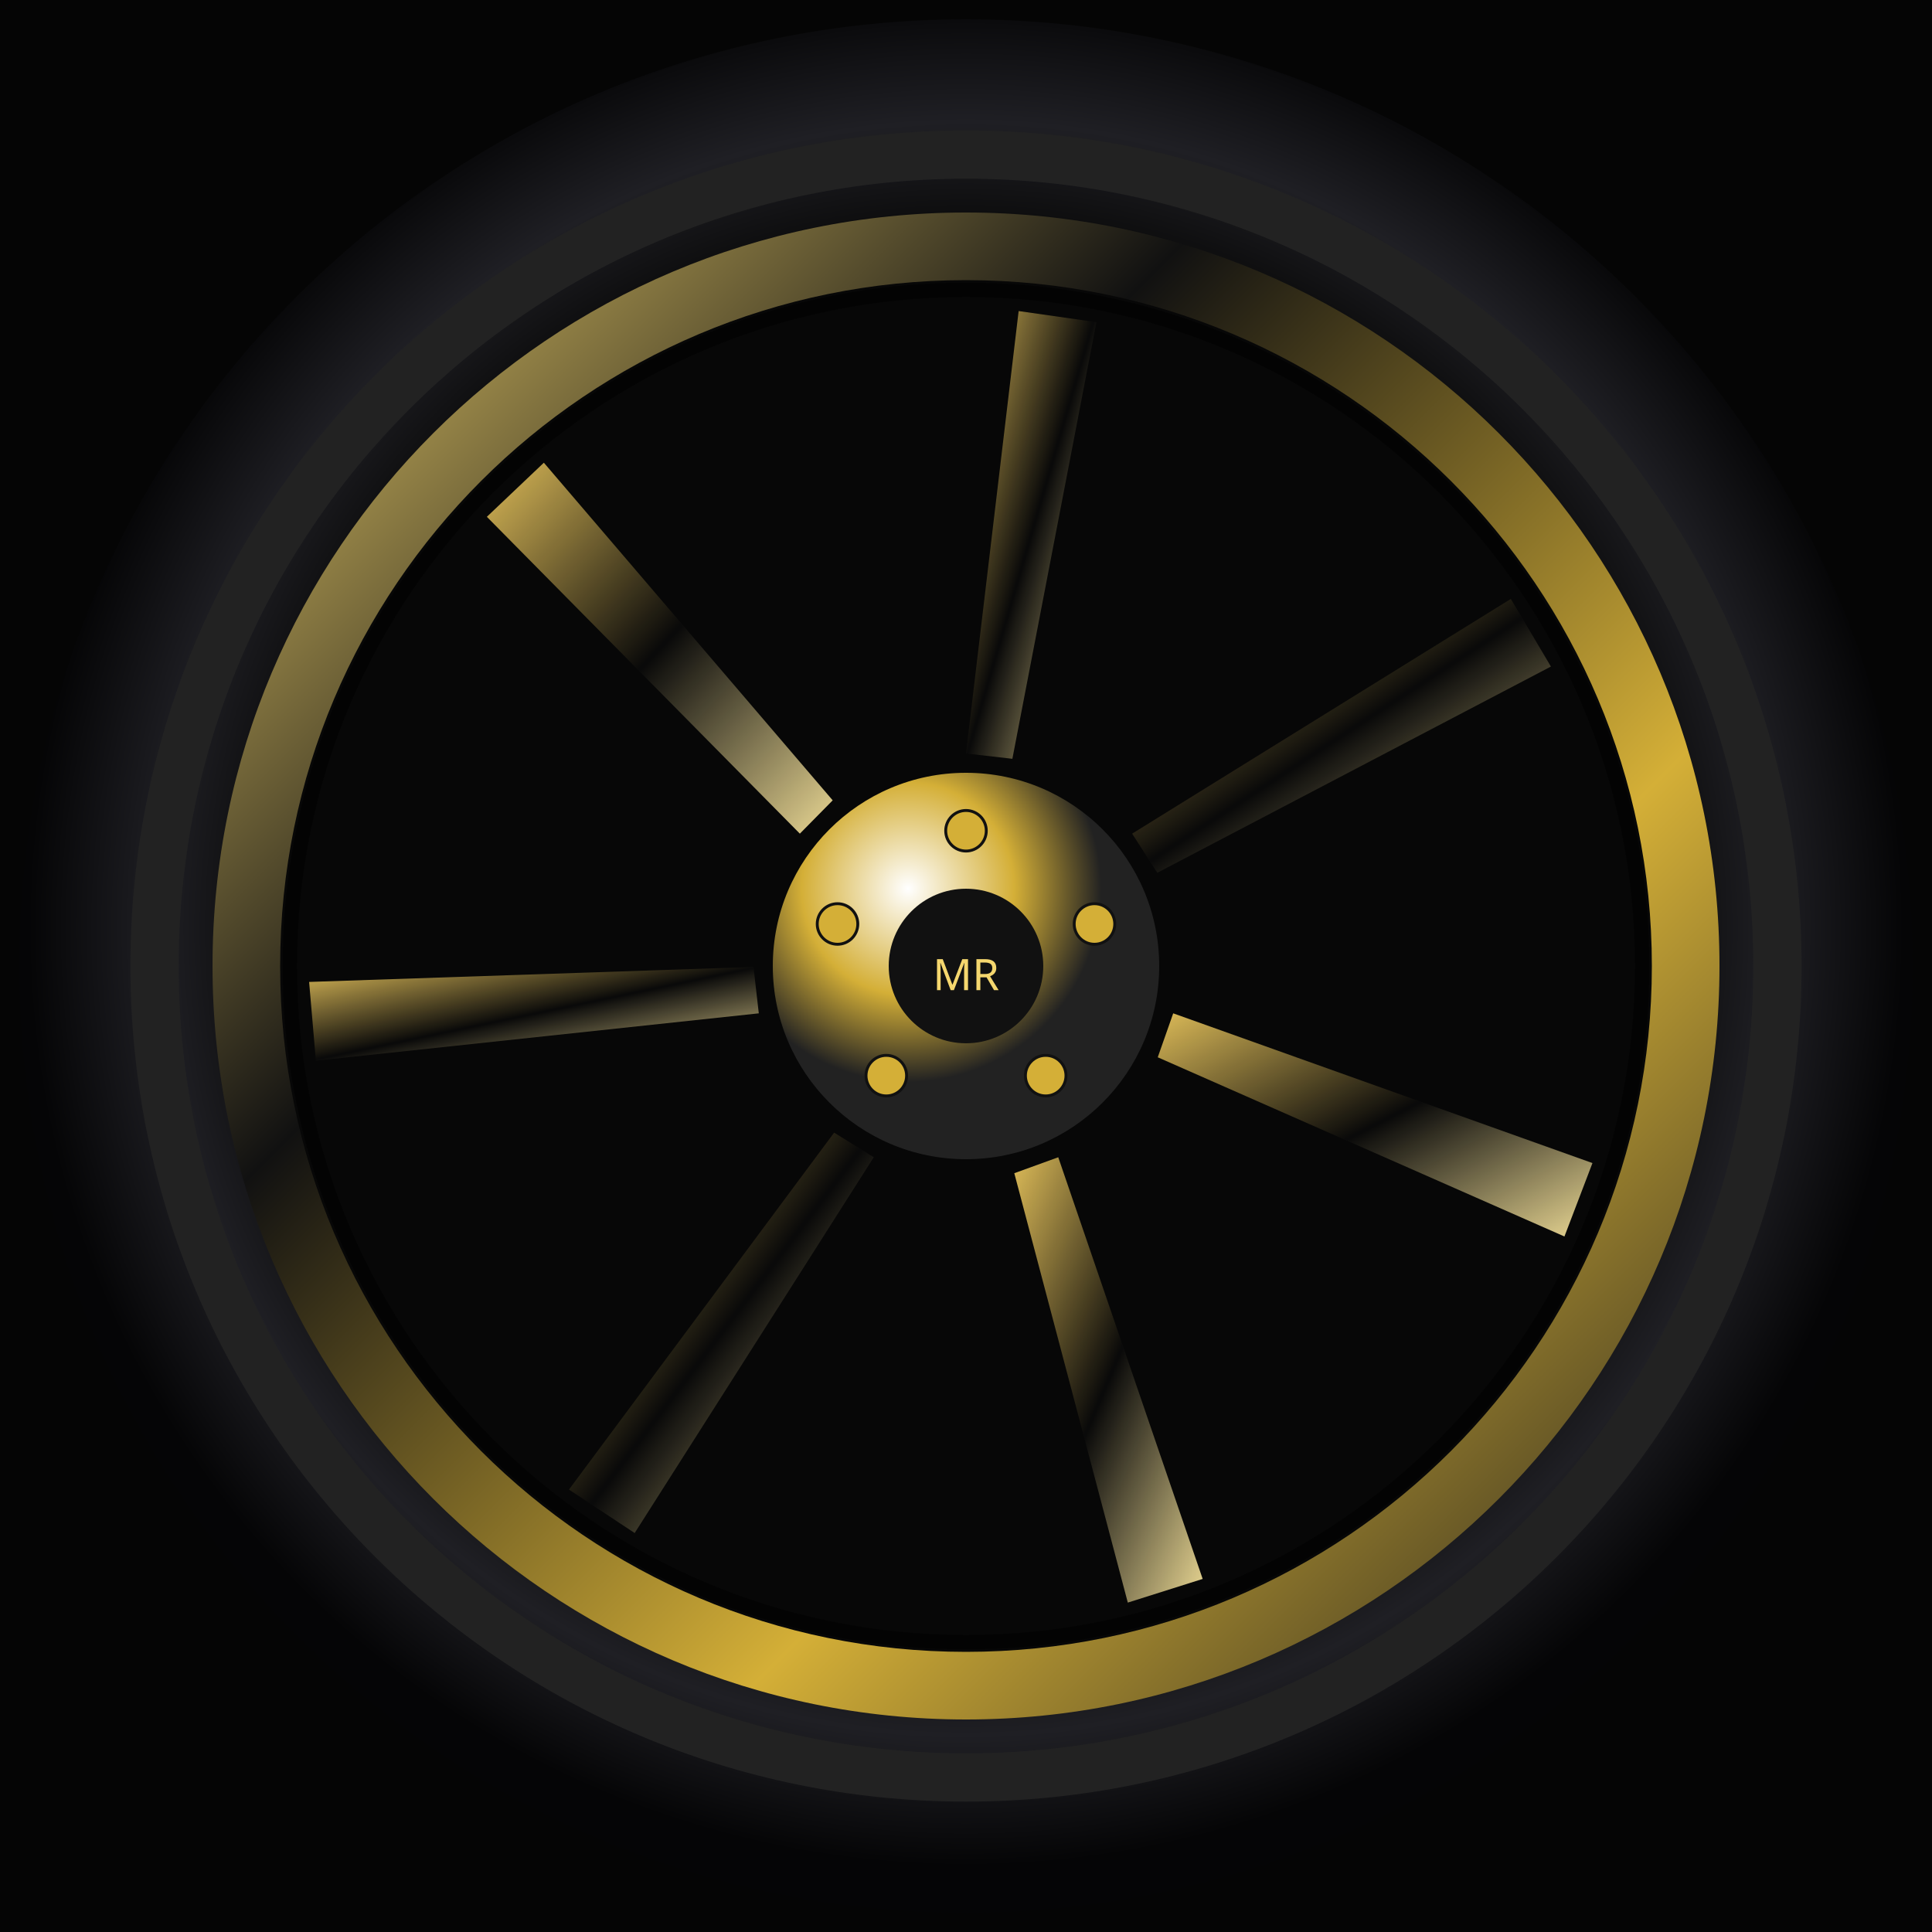
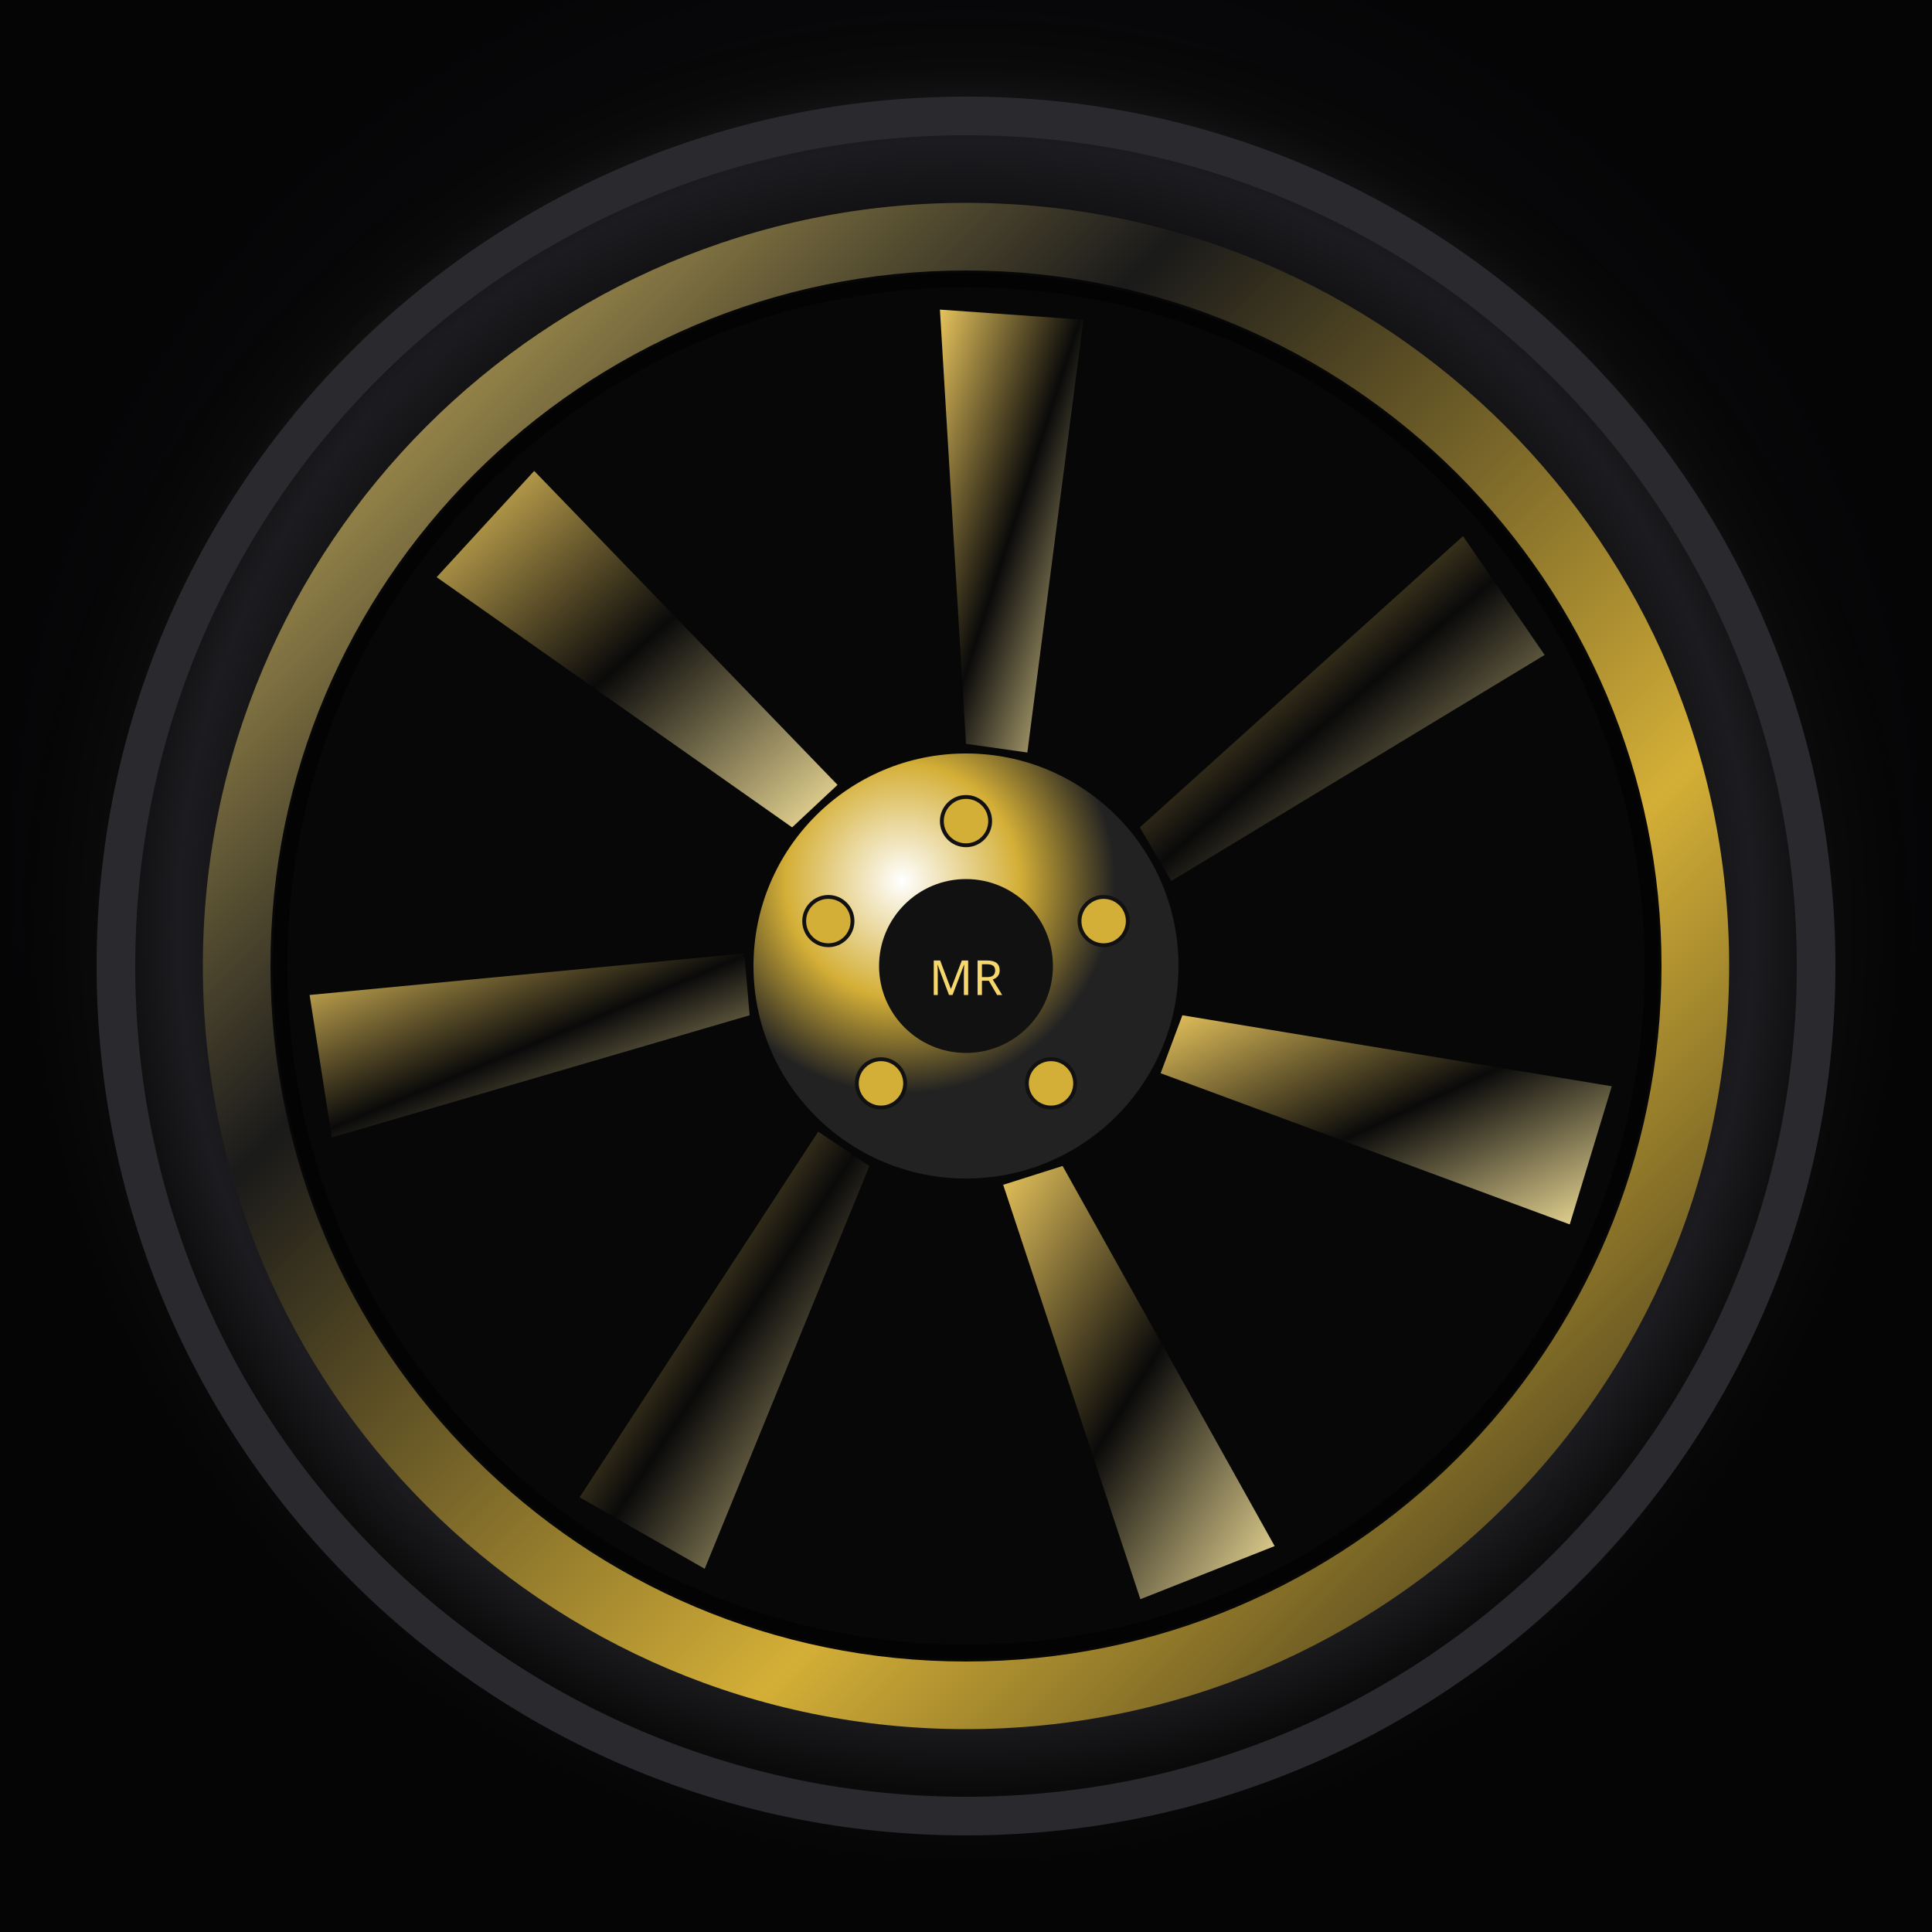
<svg xmlns="http://www.w3.org/2000/svg" viewBox="0 0 400 400" role="img" aria-label="Black gold blade rim">
  <defs>
+     <radialGradient id="bld-bg" cx="50%" cy="45%">
+       <stop offset="0%" stop-color="#1a1424" />
+       <stop offset="100%" stop-color="#050506" />
+     </radialGradient>
    <radialGradient id="bld-tire" cx="50%" cy="48%">
-       <stop offset="74%" stop-color="#0a0a0a" />
-       <stop offset="86%" stop-color="#1f1f24" />
+       <stop offset="70%" stop-color="#070707" />
+       <stop offset="84%" stop-color="#1c1c20" />
+       <stop offset="92%" stop-color="#0a0a0a" />
      <stop offset="100%" stop-color="#050506" />
    </radialGradient>
    <linearGradient id="bld-lip" x1="0" y1="0" x2="1" y2="1">
      <stop offset="0%" stop-color="#f5d76e" />
-       <stop offset="33%" stop-color="#111111" />
+       <stop offset="33%" stop-color="#1a1a1a" />
      <stop offset="67%" stop-color="#d4af37" />
-       <stop offset="100%" stop-color="#1a1a1a" />
+       <stop offset="100%" stop-color="#111" />
    </linearGradient>
    <linearGradient id="bld-spk" x1="0" y1="0" x2="1" y2="1">
      <stop offset="0%" stop-color="#e6c35c" />
      <stop offset="50%" stop-color="#0a0a0a" />
      <stop offset="100%" stop-color="#f4e19a" />
    </linearGradient>
    <radialGradient id="bld-cap" cx="35%" cy="30%">
      <stop offset="0%" stop-color="#ffffff" />
      <stop offset="55%" stop-color="#d4af37" />
      <stop offset="100%" stop-color="#222" />
    </radialGradient>
  </defs>
-   <rect width="400" height="400" fill="#050505" />
+   <rect width="400" height="400" fill="url(#bld-bg)" />
  <circle cx="200" cy="200" r="196" fill="url(#bld-tire)" />
-   <circle cx="200" cy="200" r="168" fill="none" stroke="#222" stroke-width="10" />
-   <circle cx="200" cy="200" r="156" fill="url(#bld-lip)" />
-   <circle cx="200" cy="200" r="142" fill="#070707" />
-   <circle cx="200" cy="200" r="140" fill="none" stroke="#000" stroke-width="3" opacity="0.5" />
-   <polygon points="200.0,156.0 209.6,157.1 227.0,66.7 210.9,64.4" fill="url(#bld-spk)" opacity="0.95" />
-   <polygon points="234.4,172.6 239.6,180.7 321.1,138.0 312.8,124.0" fill="url(#bld-spk)" opacity="0.95" />
-   <polygon points="242.9,209.8 239.7,218.9 323.9,256.0 329.7,240.8" fill="url(#bld-spk)" opacity="0.95" />
-   <polygon points="219.1,239.6 210.0,242.9 233.5,331.8 249.0,326.9" fill="url(#bld-spk)" opacity="0.95" />
-   <polygon points="180.9,239.6 172.7,234.5 117.8,308.4 131.4,317.4" fill="url(#bld-spk)" opacity="0.95" />
-   <polygon points="157.1,209.8 156.0,200.2 64.0,203.3 65.4,219.6" fill="url(#bld-spk)" opacity="0.95" />
-   <polygon points="165.6,172.6 172.4,165.7 112.6,95.8 100.8,107.0" fill="url(#bld-spk)" opacity="0.95" />
-   <circle cx="200" cy="200" r="40" fill="url(#bld-cap)" />
-   <circle cx="200" cy="200" r="16" fill="#111" />
-   <text x="200" y="205" text-anchor="middle" font-family="Arial Black, sans-serif" font-size="9" fill="#f5d76e">MR</text>
-   <circle cx="200.0" cy="172.0" r="4.2" fill="#d4af37" stroke="#111" stroke-width="0.6" />
-   <circle cx="226.6" cy="191.3" r="4.2" fill="#d4af37" stroke="#111" stroke-width="0.6" />
-   <circle cx="216.5" cy="222.7" r="4.2" fill="#d4af37" stroke="#111" stroke-width="0.6" />
-   <circle cx="183.5" cy="222.7" r="4.2" fill="#d4af37" stroke="#111" stroke-width="0.6" />
-   <circle cx="173.4" cy="191.3" r="4.2" fill="#d4af37" stroke="#111" stroke-width="0.6" />
+   <circle cx="200" cy="200" r="176" fill="none" stroke="#2a2a2e" stroke-width="8" />
+   <circle cx="200" cy="200" r="158" fill="url(#bld-lip)" />
+   <circle cx="200" cy="200" r="144" fill="#070707" />
+   <circle cx="200" cy="200" r="142" fill="none" stroke="#000" stroke-width="3" opacity="0.55" />
+   <polygon points="200.0,154.0 212.7,155.8 224.3,66.2 194.6,64.1" fill="url(#bld-spk)" />
+   <polygon points="236.0,171.3 242.5,182.4 319.8,135.6 302.9,111.0" fill="url(#bld-spk)" />
+   <polygon points="244.8,210.2 240.3,222.2 325.0,253.5 333.7,224.9" fill="url(#bld-spk)" />
+   <polygon points="220.0,241.4 207.7,245.3 236.1,331.1 263.9,320.1" fill="url(#bld-spk)" />
+   <polygon points="180.0,241.4 169.4,234.3 120.0,310.0 145.9,324.8" fill="url(#bld-spk)" />
+   <polygon points="155.2,210.2 154.1,197.4 64.1,206.0 68.7,235.5" fill="url(#bld-spk)" />
+   <polygon points="164.0,171.3 173.4,162.5 110.6,97.5 90.4,119.5" fill="url(#bld-spk)" />
+   <circle cx="200" cy="200" r="44" fill="url(#bld-cap)" />
+   <circle cx="200" cy="200" r="18" fill="#111" />
+   <text x="200" y="206" text-anchor="middle" font-family="Arial Black, sans-serif" font-size="10" fill="#f5d76e">MR</text>
+   <circle cx="200.0" cy="170.0" r="5" fill="#d4af37" stroke="#111" stroke-width="0.8" />
+   <circle cx="228.5" cy="190.7" r="5" fill="#d4af37" stroke="#111" stroke-width="0.8" />
+   <circle cx="217.6" cy="224.3" r="5" fill="#d4af37" stroke="#111" stroke-width="0.8" />
+   <circle cx="182.4" cy="224.3" r="5" fill="#d4af37" stroke="#111" stroke-width="0.8" />
+   <circle cx="171.5" cy="190.7" r="5" fill="#d4af37" stroke="#111" stroke-width="0.8" />
</svg>
